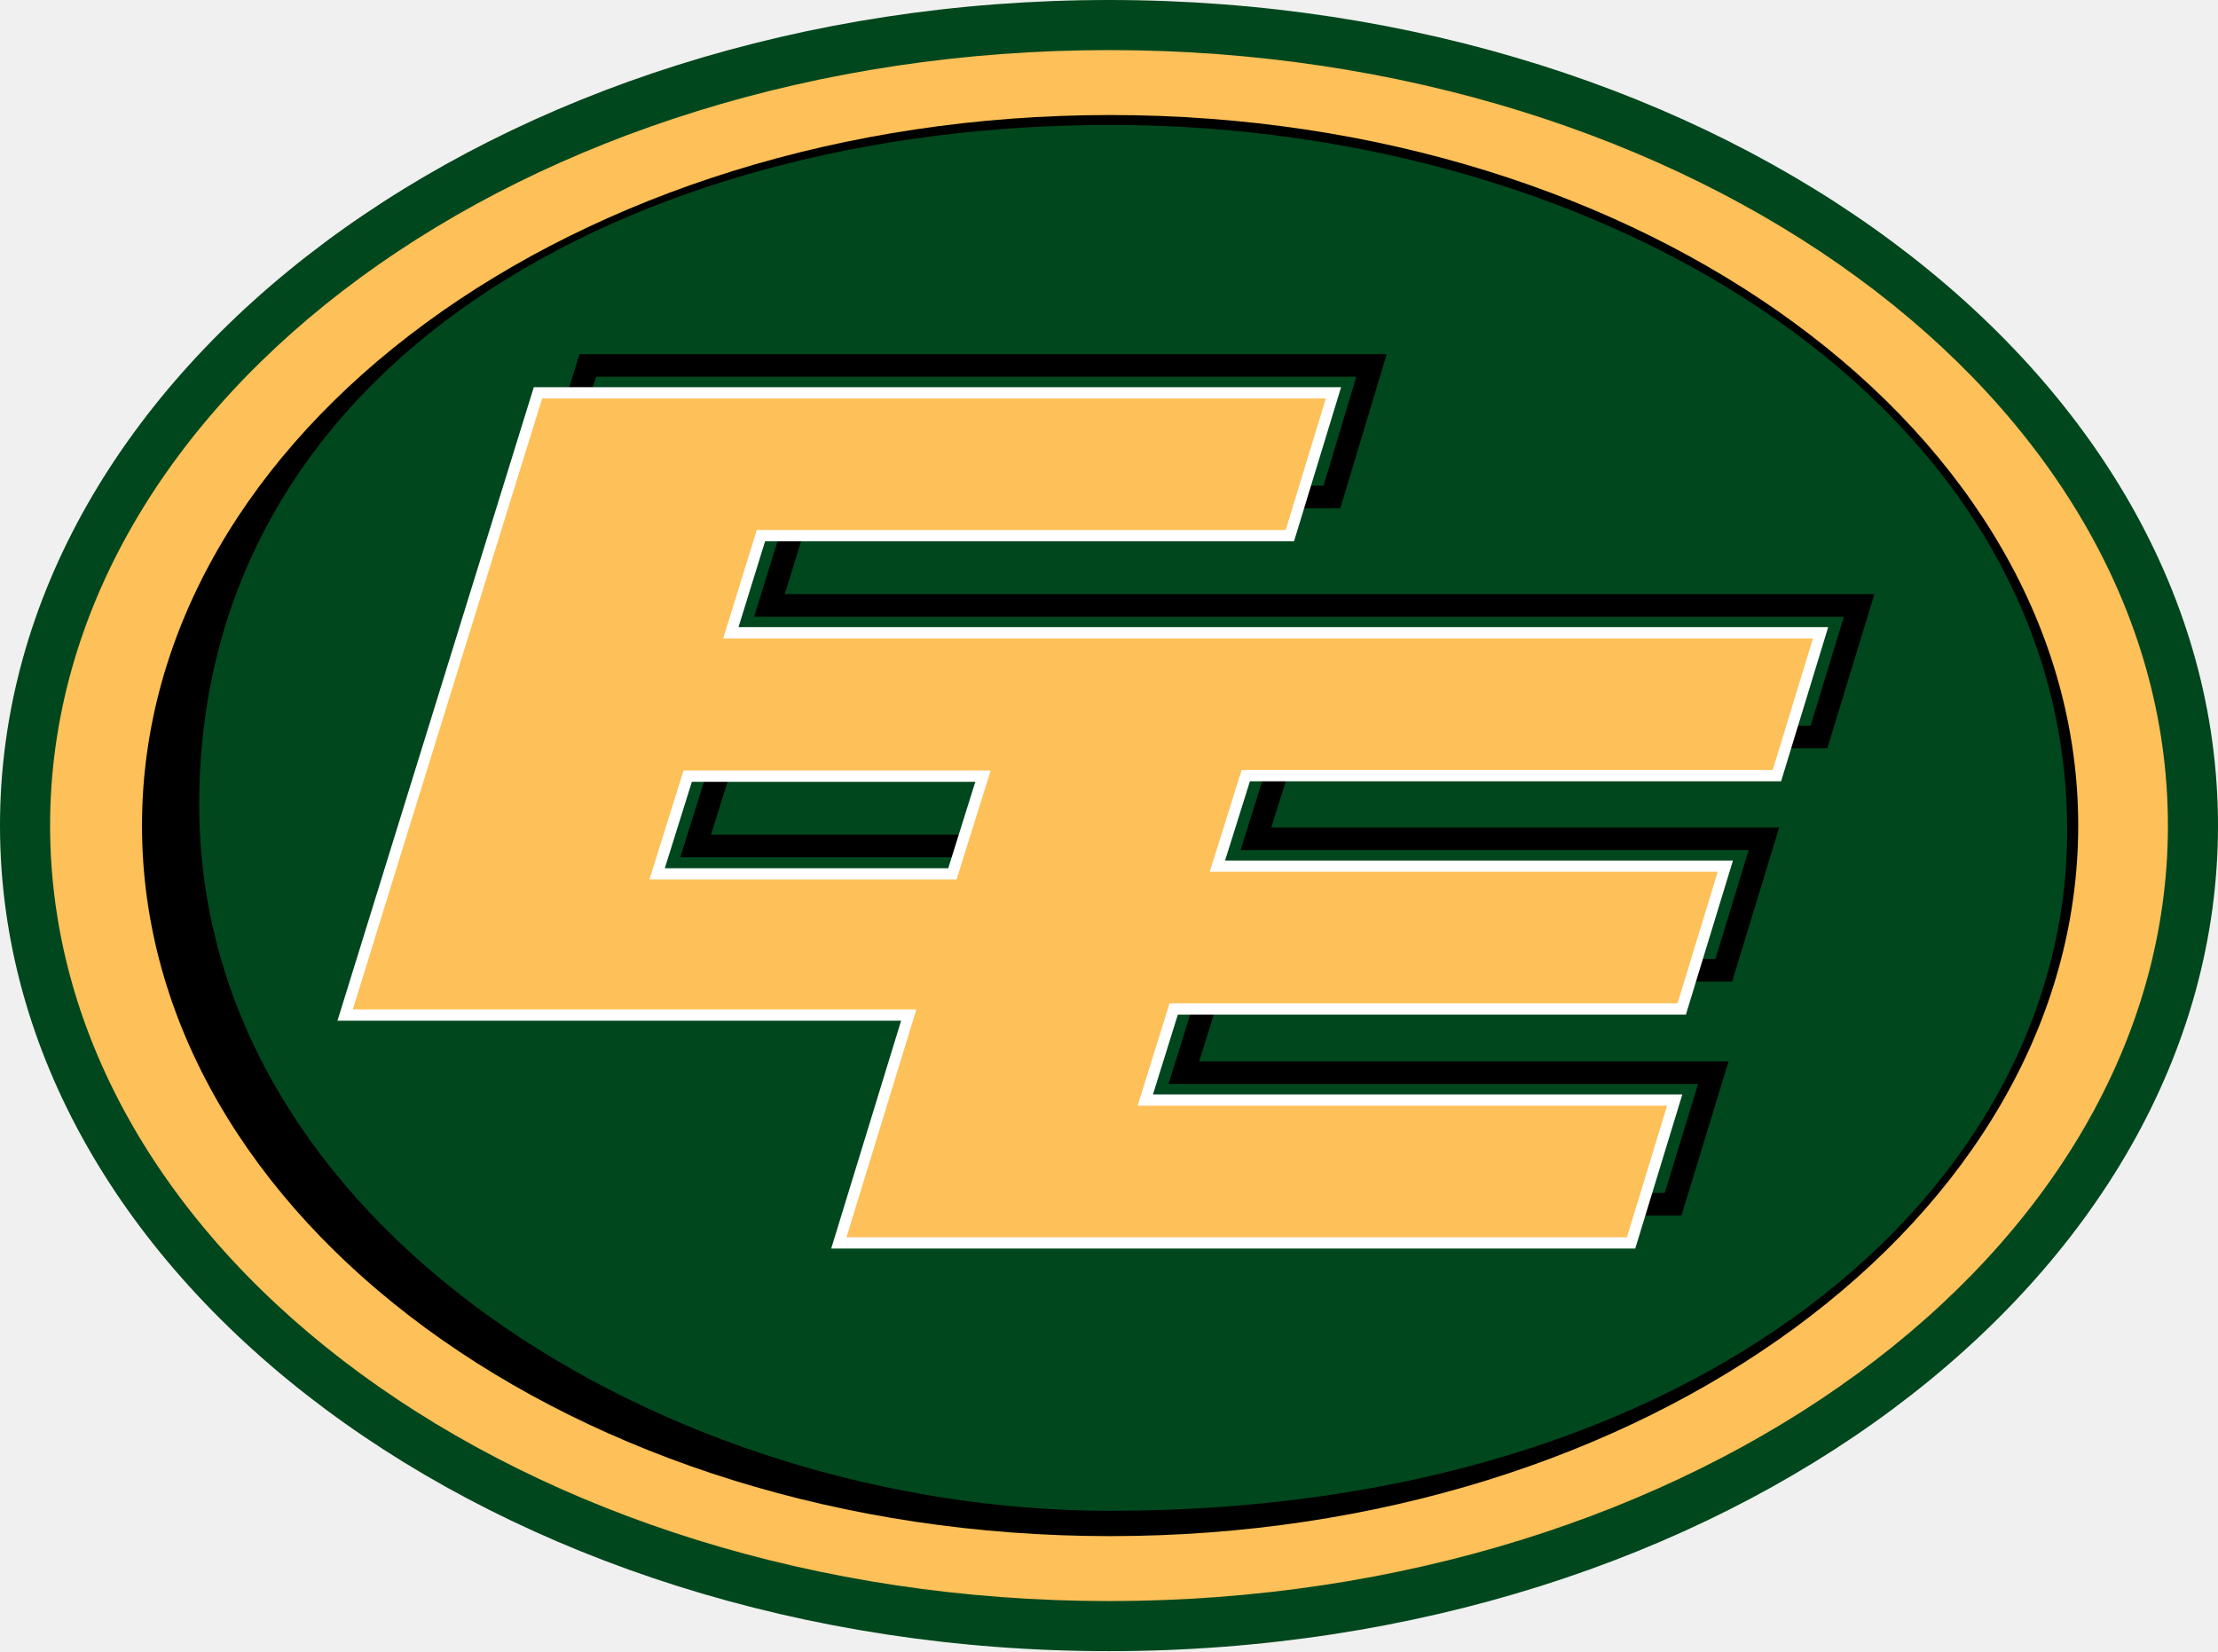
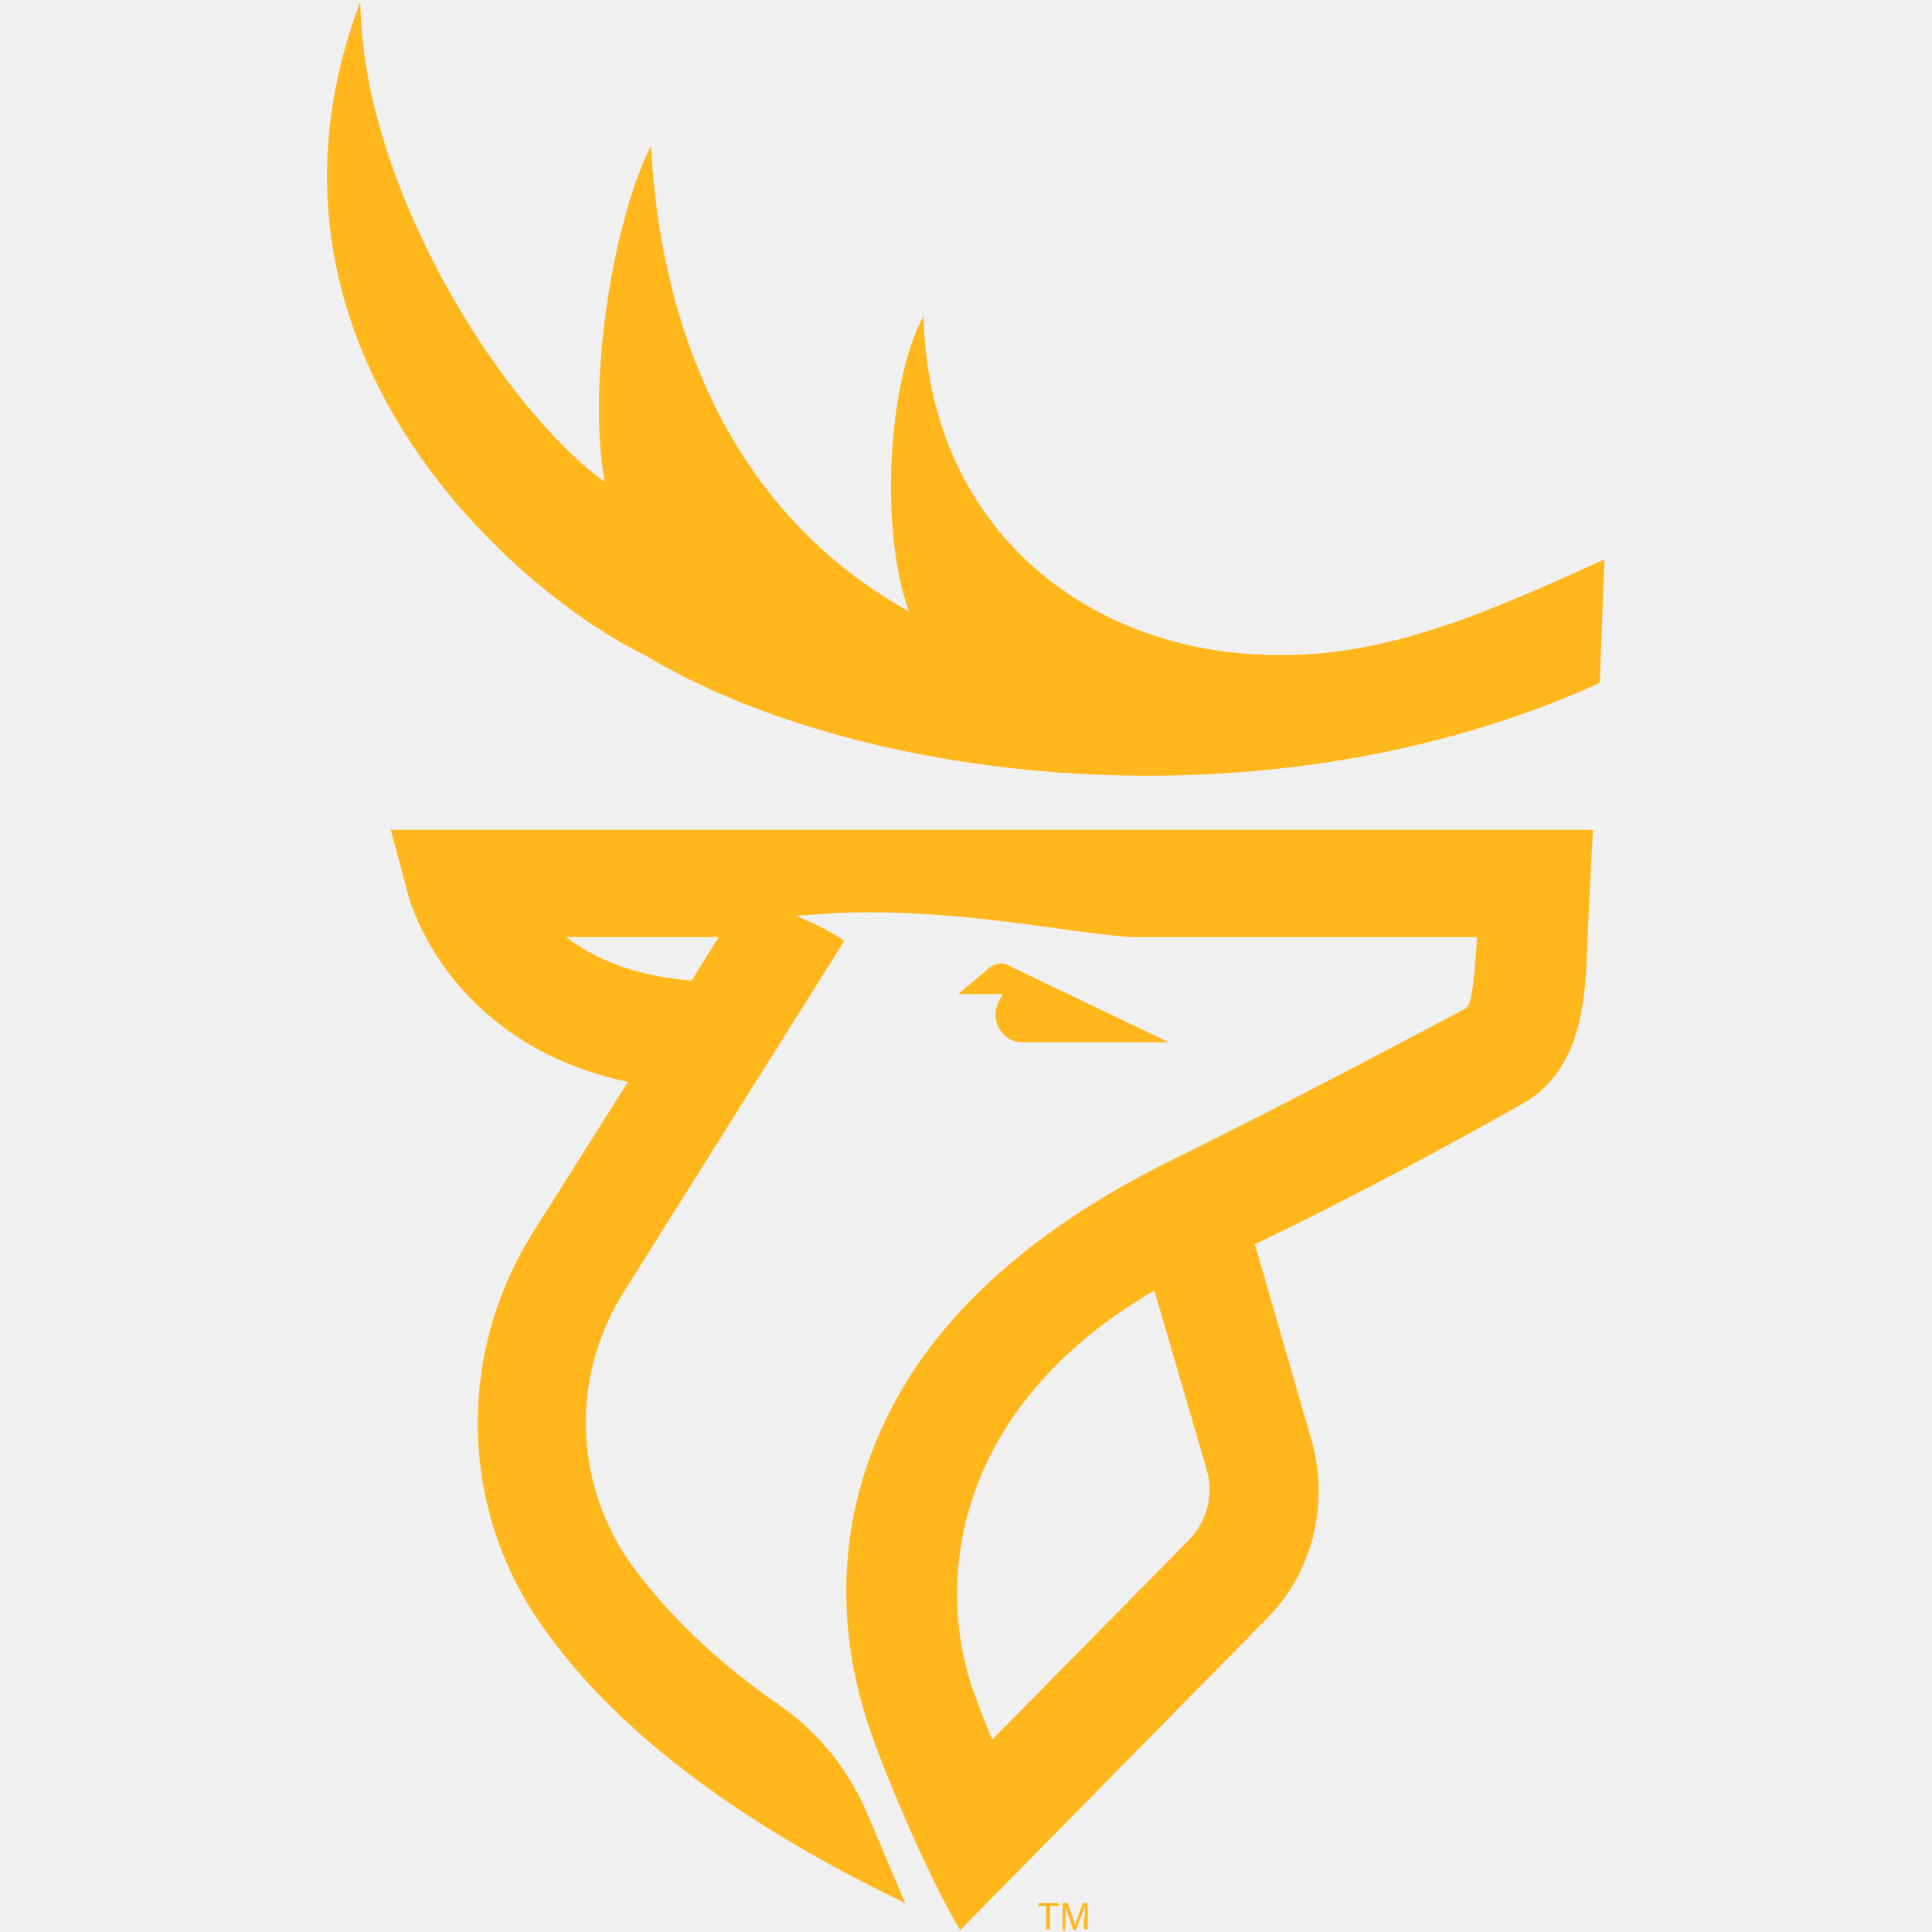
- <svg xmlns="http://www.w3.org/2000/svg" version="1.1" id="Layer_1" x="0px" y="0px" width="403px" height="300px" viewBox="0 0 403 300" style="enable-background:new 0 0 403 300;" xml:space="preserve">
-   <style type="text/css">
- 	.st0{fill:#FEC058;}
- 	.st1{fill:#00471D;}
- 	.st2{fill:none;stroke:#000000;stroke-width:4.1;}
- 	.st3{fill:none;stroke:#FFFFFF;stroke-width:4.1;}
- </style>
-   <g>
-     <g>
-       <ellipse class="st0" cx="201.5" cy="150" rx="197" ry="145.5" />
-       <path class="st1" d="M201.5,300C90.4,300,0,232.7,0,150S90.4,0,201.5,0C312.6,0,403,67.3,403,150S312.6,300,201.5,300z M201.5,9.1    C95.4,9.1,9.1,72.3,9.1,150s86.3,140.9,192.4,140.9c106.1,0,192.4-63.2,192.4-140.9S307.6,9.1,201.5,9.1z" />
-     </g>
-     <ellipse cx="201.7" cy="150" rx="175.9" ry="129.1" />
-     <path class="st1" d="M201.7,22.7c90.9,0,173.9,51.5,173.9,128.3c0,65.2-66.7,123.5-173.9,123.5c-80.3,0-165.5-51.5-165.5-128.3   C36.2,65.9,115,22.7,201.7,22.7" />
-     <path class="st2" d="M106.8,66.4h142.4L242,90.3h-96.1l-6.1,19.7h198l-7.3,23.9h-96.5l-5.8,18.5h92.3l-7.3,23.9h-92.3l-5.8,18.6   h96.2l-7.3,23.9H162.1l12.7-41.4H72.4L106.8,66.4z M132.6,133.9l-6.2,19.8h55.8l6.2-19.8H132.6z" />
-     <path class="st3" d="M98.5,72.4h142.4l-7.3,23.9h-96.1l-6.1,19.7h198l-7.3,23.9h-96.5l-5.8,18.5h92.3l-7.3,23.9h-92.3l-5.8,18.6   h96.2l-7.3,23.9H153.8l12.7-41.4H64.1L98.5,72.4z M124.2,140l-6.2,19.8h55.8L180,140H124.2z" />
-     <path class="st0" d="M98.5,72.4h142.4l-7.3,23.9h-96.1l-6.1,19.7h198l-7.3,23.9h-96.5l-5.8,18.5h92.3l-7.3,23.9h-92.3l-5.8,18.6   h96.2l-7.3,23.9H153.8l12.7-41.4H64.1L98.5,72.4z M124.2,140l-6.2,19.8h55.8L180,140H124.2z" />
-   </g>
+ <svg xmlns="http://www.w3.org/2000/svg" viewBox="0 0 200 200">
+   <path class="st0" d="M166.1 57.9l-.5 12.8c-34.4 15.6-76.7 10.4-98.7-2.8-14-6.8-43-32.4-29.6-67.7.2 19 14.5 41.8 25.3 49.7-1.9-10.6 1-27.5 4.8-34.8.8 16.5 6.9 37.2 26.7 48.2-3-8.1-2.3-23.5 1.5-30.6.5 22.3 17.5 35.4 37.4 35.1 11.3 0 22.1-4.9 33.1-9.9zM40.4 85.7l1.9 7.1c.2.7 4.3 15.3 22.7 19.2l-9.9 15.7c-7.8 12.5-7.5 28.3.8 40.3 7.5 10.9 20.3 20.6 37.8 29l-3.9-9.2c-1.9-4.5-5-8.4-9-11.2-6.8-4.7-12-9.8-15.7-15-5.7-8.3-6-19.2-.5-27.9l22.8-36.3c-.2-.1-.4-.3-.6-.4-1.9-1.2-4.4-2.2-4.4-2.2 1.5-.1 2.9-.2 4.4-.3 13-.5 24.8 2.3 30.5 2.5h35.6c0 .2-.3 5.5-.8 6.9-.1.2-.2.4-.4.5-12.2 6.5-22.3 11.7-30.6 15.8-11.6 5.7-21.5 13.4-27.3 22.9-6.4 10.5-7.8 22.2-4.4 33.9 1.4 5 7 18 10 22.8l31.7-32.2c4.8-4.8 6.5-11.9 4.7-18.4l-5.9-20.4c9.7-4.6 21.3-10.9 27.8-14.6 6-3.4 6.4-10.8 6.6-15.8.2-5.5.6-12.5.6-12.5H40.4zm31.2 15.8c-5.3-.4-9.6-1.9-13-4.5h15.8l-2.8 4.5zm51.4 58l-20.3 20.6c-1.1-2.7-2-5.2-2.2-5.8-3.8-12-.8-29.2 19-40.7l5.4 18.5c.8 2.7 0 5.5-1.9 7.4z" fill="#FFB71B" />
+   <path class="st0" d="M121 107.9h-15.2c-2.1 0-3.4-2.4-2.4-4.2l.4-.8h-4.6l3.2-2.7c.6-.5 1.5-.6 2.1-.2l16.5 7.9zm-12.6 89.4h-.9v-.3h2.1v.3h-.9v2.4h-.4v-2.4zm3.9 1.3v-1.3c-.1.4-.6 1.6-.9 2.5h-.3c-.2-.7-.7-2-.8-2.5v2.5h-.3V197h.5c.3.8.7 1.9.8 2.3.1-.3.5-1.5.8-2.3h.5v2.7h-.4v-1.1z" fill="#FFB71B" />
</svg>
